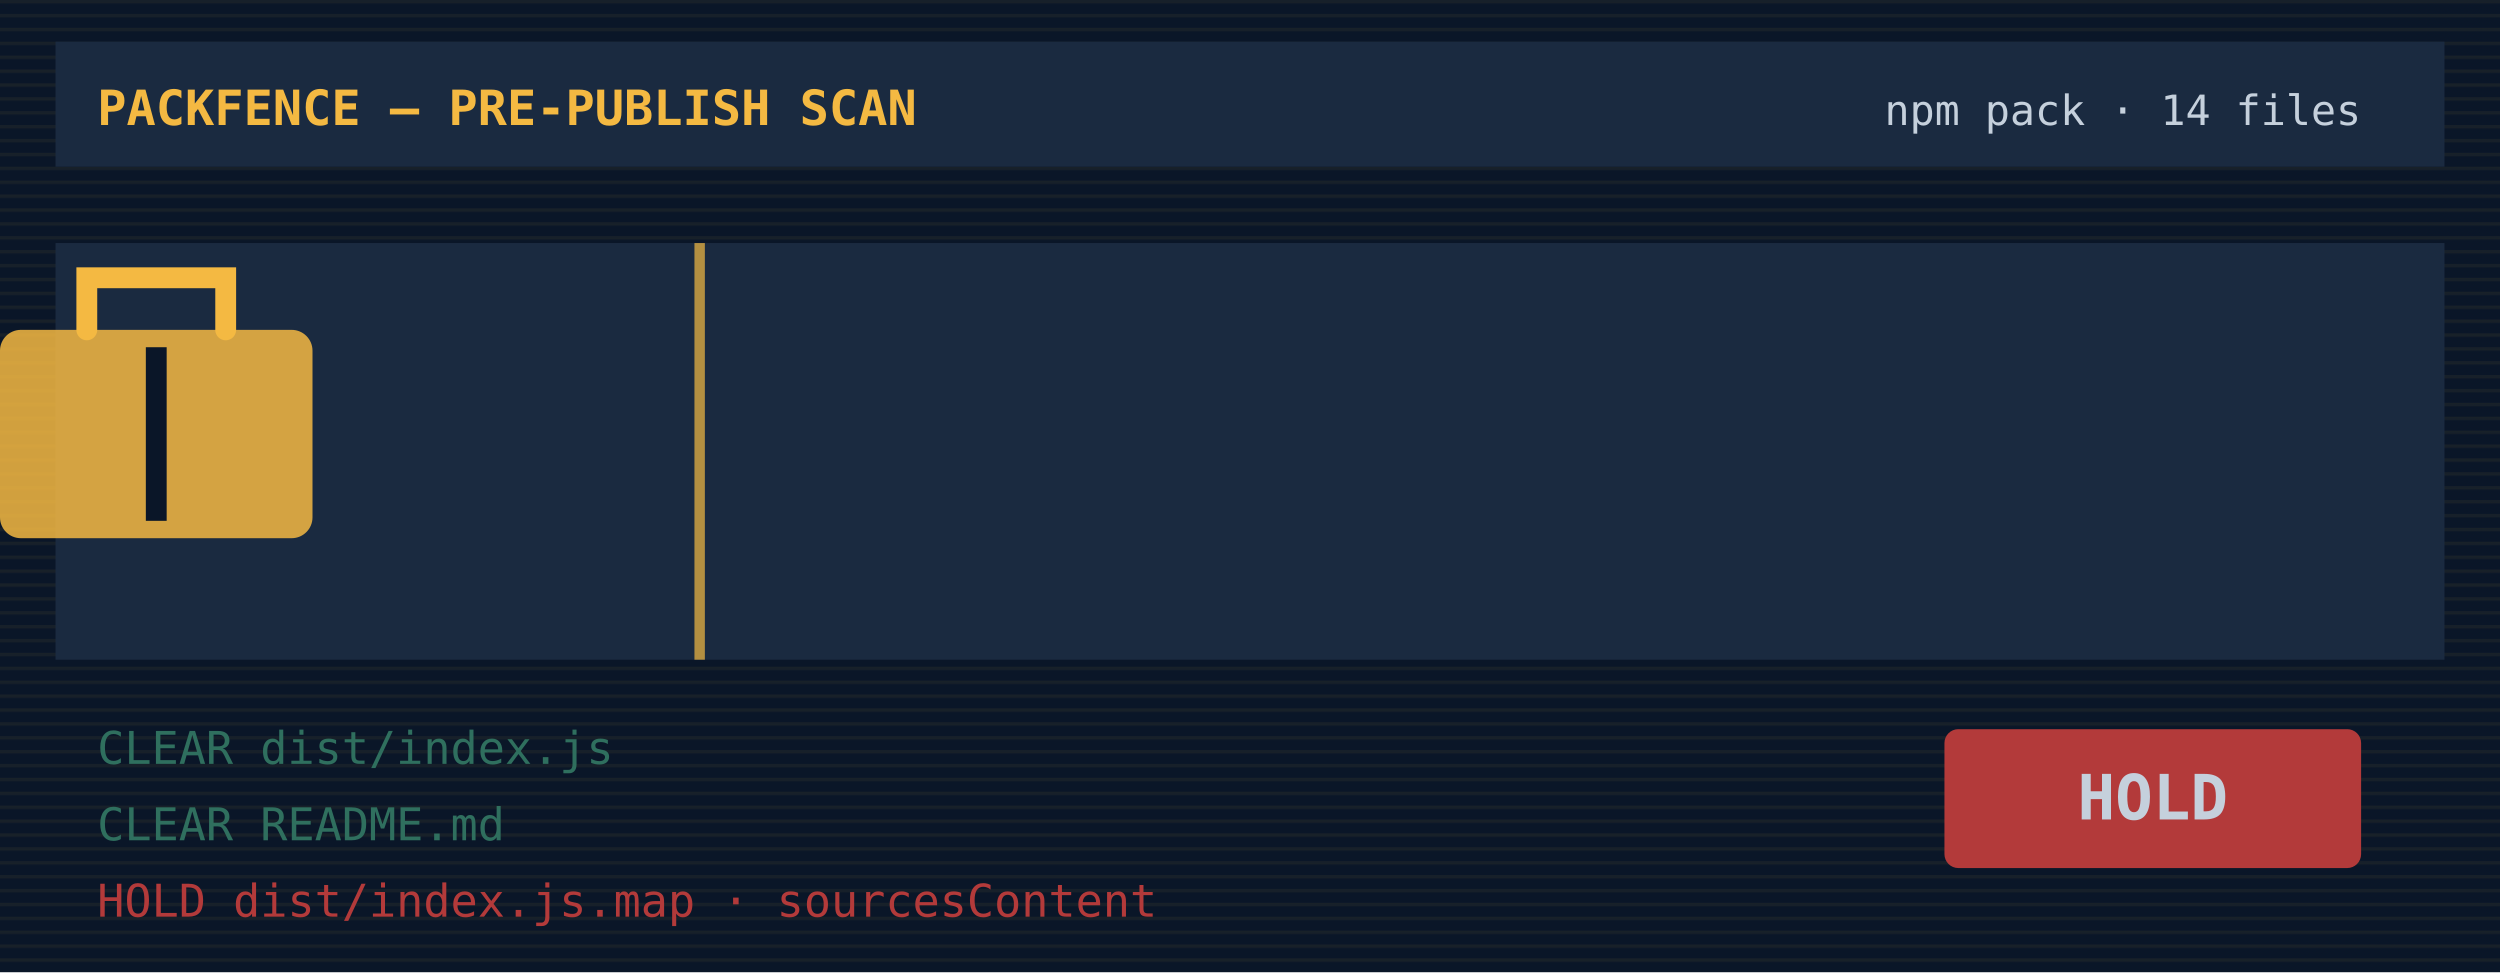
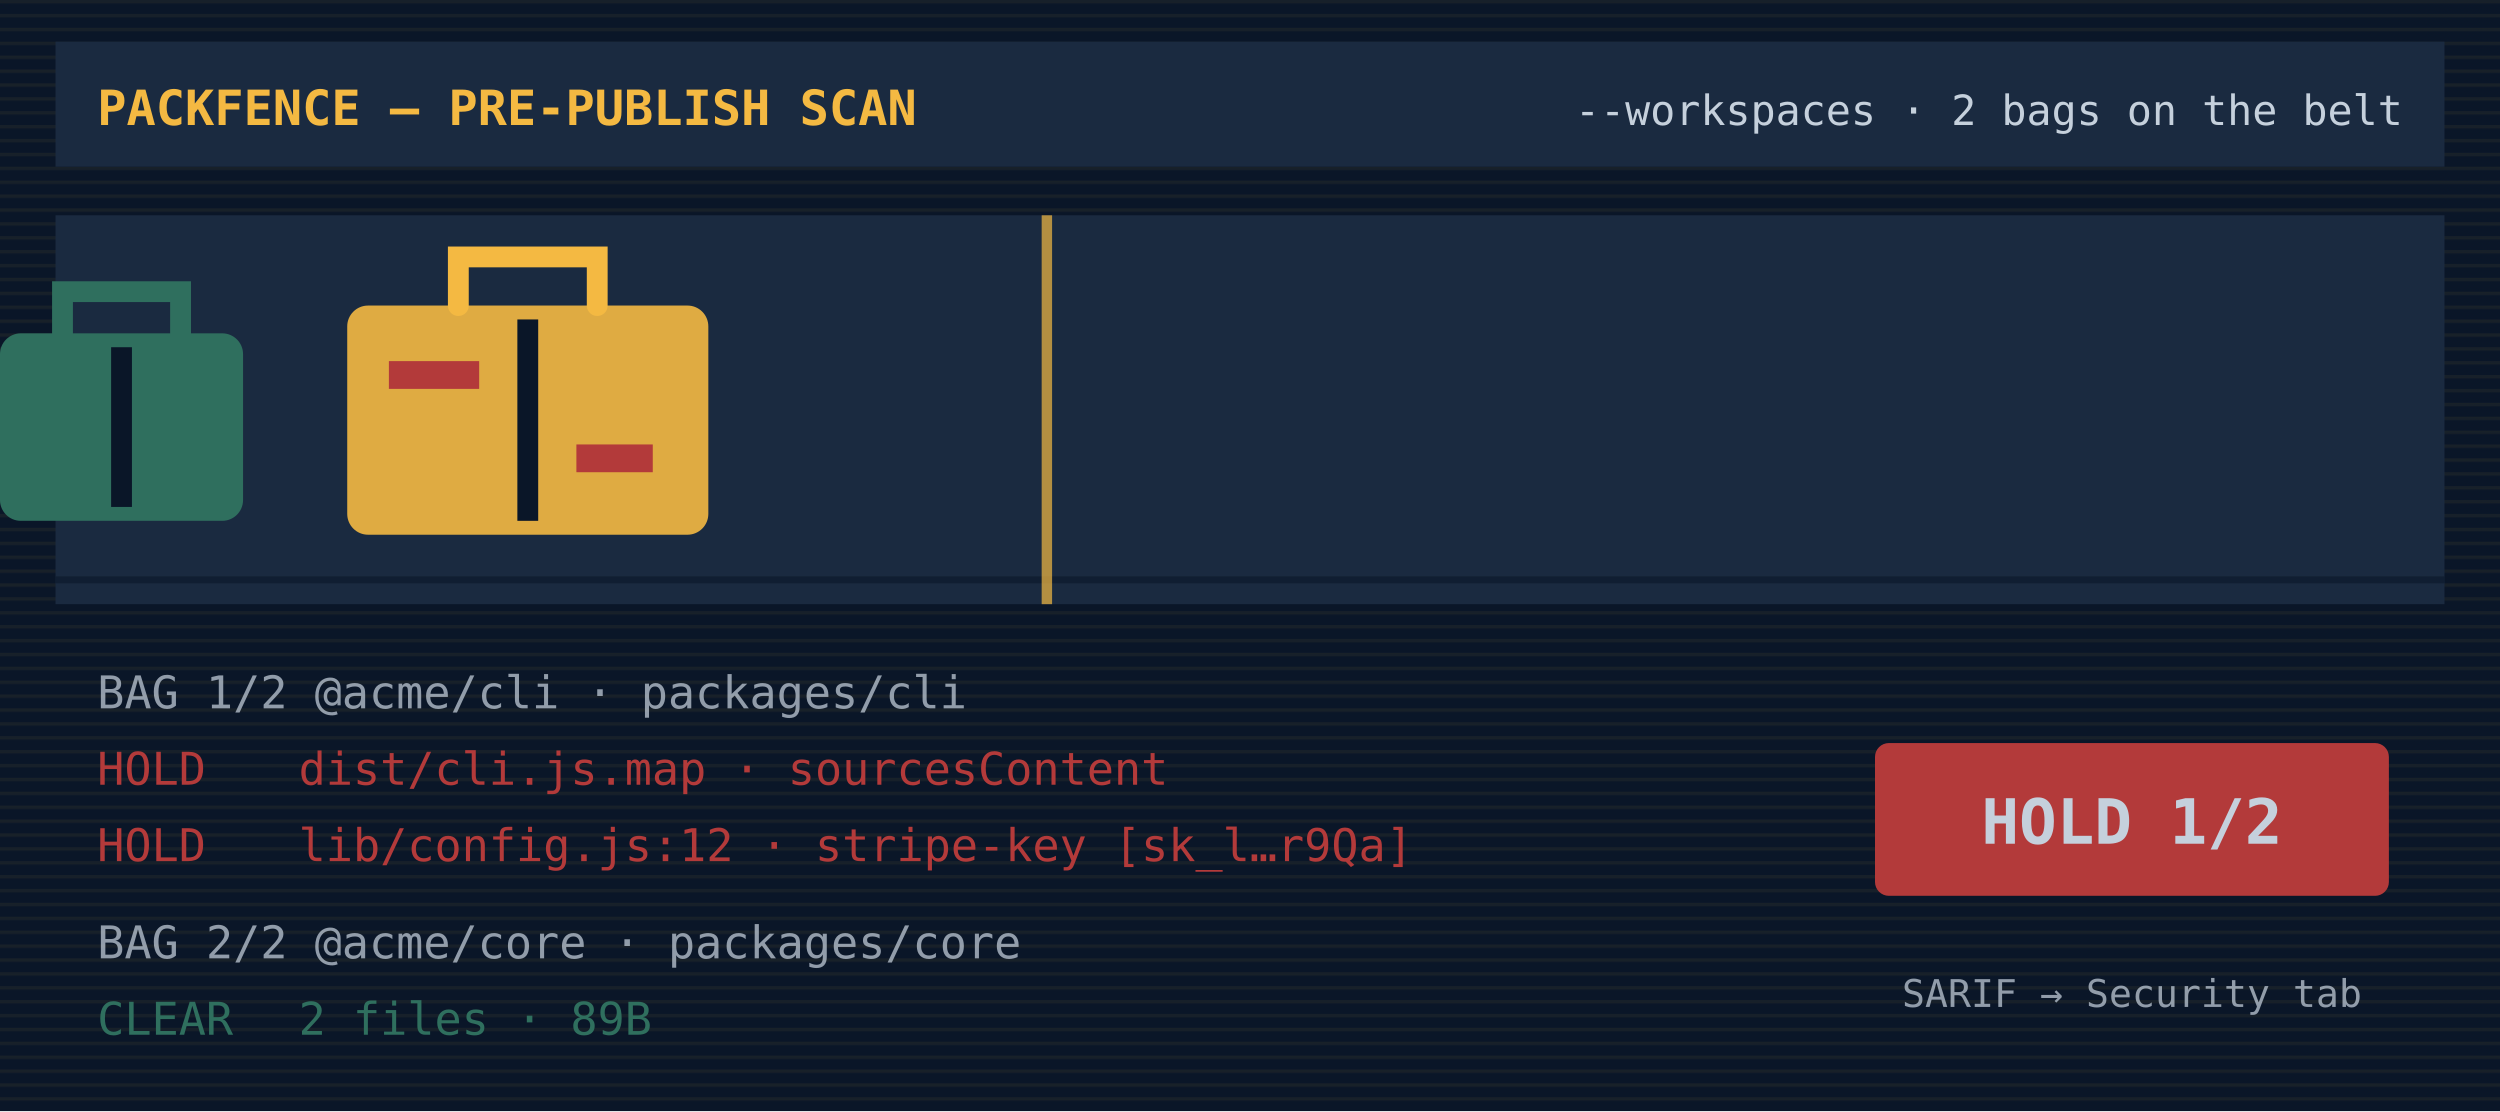
- <svg xmlns="http://www.w3.org/2000/svg" viewBox="0 0 720 280" width="720" height="280" role="img" aria-label="packfence demo: scan fails on source map">
-   <rect width="720" height="280" fill="#0a1628" />
+ <svg xmlns="http://www.w3.org/2000/svg" viewBox="0 0 720 320" width="720" height="320" role="img" aria-label="packfence demo: a monorepo scan holds a source map and a Stripe key, clears the other package">
+   <rect width="720" height="320" fill="#0a1628" />
  <defs>
    <pattern id="scan" width="4" height="4" patternUnits="userSpaceOnUse">
      <rect width="4" height="1" fill="#f4b942" opacity="0.06" />
    </pattern>
  </defs>
-   <rect width="720" height="280" fill="url(#scan)" />
+   <rect width="720" height="320" fill="url(#scan)" />
+   <style>
+     @media (prefers-reduced-motion: reduce) { .moving, .pulse { display: none; } .still { display: inline; } }
+     .still { display: none; }
+   </style>
  <rect x="16" y="12" width="688" height="36" fill="#1a2a40" />
-   <text x="28" y="36" font-family="ui-monospace,monospace" font-size="14" font-weight="700" fill="#f4b942">PACKFENCE — PRE-PUBLISH SCAN</text>
-   <text x="680" y="36" text-anchor="end" font-family="ui-monospace,monospace" font-size="12" fill="#c5d0dc">npm pack · 14 files</text>
-   <rect x="16" y="70" width="688" height="120" fill="#1a2a40" />
-   <g>
-     <animateTransform attributeName="transform" type="translate" values="-120 0; 40 0; 40 0; 200 0" keyTimes="0;0.25;0.55;1" dur="4s" repeatCount="indefinite" />
-     <rect x="0" y="95" width="90" height="60" rx="6" fill="#f4b942" opacity="0.85" />
-     <rect x="42" y="100" width="6" height="50" fill="#0a1628" />
-     <path d="M25 95 V80 h40 v15" fill="none" stroke="#f4b942" stroke-width="6" stroke-linecap="round" />
+   <text x="28" y="36" font-family="ui-monospace,Menlo,Consolas,monospace" font-size="14" font-weight="700" fill="#f4b942">PACKFENCE — PRE-PUBLISH SCAN</text>
+   <text x="692" y="36" text-anchor="end" font-family="ui-monospace,Menlo,Consolas,monospace" font-size="12" fill="#c5d0dc">--workspaces · 2 bags on the belt</text>
+   <rect x="16" y="62" width="688" height="112" fill="#1a2a40" />
+   <g fill="#0a1628" opacity="0.6">
+     <rect x="16" y="166" width="688" height="2" />
  </g>
-   <rect x="200" y="70" width="3" height="120" fill="#f4b942" opacity="0.7">
-     <animate attributeName="opacity" values="0.2;0.9;0.2" dur="1.2s" repeatCount="indefinite" />
+   <g class="moving">
+     <animateTransform attributeName="transform" type="translate" values="-260 0; 120 0; 120 0; 520 0" keyTimes="0;0.3;0.6;1" dur="5s" repeatCount="indefinite" />
+     <g>
+       <rect x="0" y="96" width="70" height="54" rx="6" fill="#2f6f5e" />
+       <rect x="32" y="100" width="6" height="46" fill="#0a1628" />
+       <path d="M18 96 V84 h34 v12" fill="none" stroke="#2f6f5e" stroke-width="6" stroke-linecap="round" />
+     </g>
+     <g transform="translate(100 0)">
+       <rect x="0" y="88" width="104" height="66" rx="6" fill="#f4b942" opacity="0.9" />
+       <rect x="49" y="92" width="6" height="58" fill="#0a1628" />
+       <rect x="12" y="104" width="26" height="8" fill="#b33a3a" />
+       <rect x="66" y="128" width="22" height="8" fill="#b33a3a" />
+       <path d="M32 88 V74 h40 v14" fill="none" stroke="#f4b942" stroke-width="6" stroke-linecap="round" />
+     </g>
+   </g>
+   <g class="still">
+     <rect x="120" y="96" width="70" height="54" rx="6" fill="#2f6f5e" />
+     <rect x="220" y="88" width="104" height="66" rx="6" fill="#f4b942" opacity="0.9" />
+   </g>
+   <rect x="300" y="62" width="3" height="112" fill="#f4b942" opacity="0.7">
+     <animate class="pulse" attributeName="opacity" values="0.2;0.9;0.2" dur="1.2s" repeatCount="indefinite" />
  </rect>
-   <g font-family="ui-monospace,monospace" font-size="13">
-     <text x="28" y="220" fill="#2f6f5e">CLEAR  dist/index.js</text>
-     <text x="28" y="242" fill="#2f6f5e">CLEAR  README.md</text>
-     <text x="28" y="264" fill="#b33a3a">
-       <tspan>HOLD   dist/index.js.map  · sourcesContent</tspan>
-       <animate attributeName="fill" values="#f4b942;#b33a3a;#f4b942;#b33a3a" dur="1.5s" repeatCount="indefinite" />
+   <g font-family="ui-monospace,Menlo,Consolas,monospace" font-size="13">
+     <text x="28" y="204" fill="#c5d0dc" opacity="0.72">BAG 1/2 @acme/cli · packages/cli</text>
+     <text x="28" y="226" fill="#b33a3a">HOLD<tspan x="86">dist/cli.js.map · sourcesContent</tspan>
+       <animate class="pulse" attributeName="fill" values="#f4b942;#b33a3a;#f4b942;#b33a3a" dur="1.5s" repeatCount="indefinite" />
+     </text>
+     <text x="28" y="248" fill="#b33a3a">HOLD<tspan x="86">lib/config.js:12 · stripe-key [sk_l…r9Qa]</tspan>
+       <animate class="pulse" attributeName="fill" values="#b33a3a;#f4b942;#b33a3a;#f4b942" dur="1.5s" repeatCount="indefinite" />
+     </text>
+     <text x="28" y="276" fill="#c5d0dc" opacity="0.72">BAG 2/2 @acme/core · packages/core</text>
+     <text x="28" y="298" fill="#2f6f5e">CLEAR<tspan x="86">2 files · 89B</tspan>
    </text>
  </g>
-   <rect x="560" y="210" width="120" height="40" rx="4" fill="#b33a3a" />
-   <text x="620" y="236" text-anchor="middle" font-family="ui-monospace,monospace" font-size="18" font-weight="700" fill="#c5d0dc">HOLD</text>
+   <rect x="540" y="214" width="148" height="44" rx="4" fill="#b33a3a" />
+   <text x="614" y="243" text-anchor="middle" font-family="ui-monospace,Menlo,Consolas,monospace" font-size="18" font-weight="700" fill="#c5d0dc">HOLD 1/2</text>
+   <text x="614" y="290" text-anchor="middle" font-family="ui-monospace,Menlo,Consolas,monospace" font-size="11" fill="#c5d0dc" opacity="0.72">SARIF → Security tab</text>
</svg>
